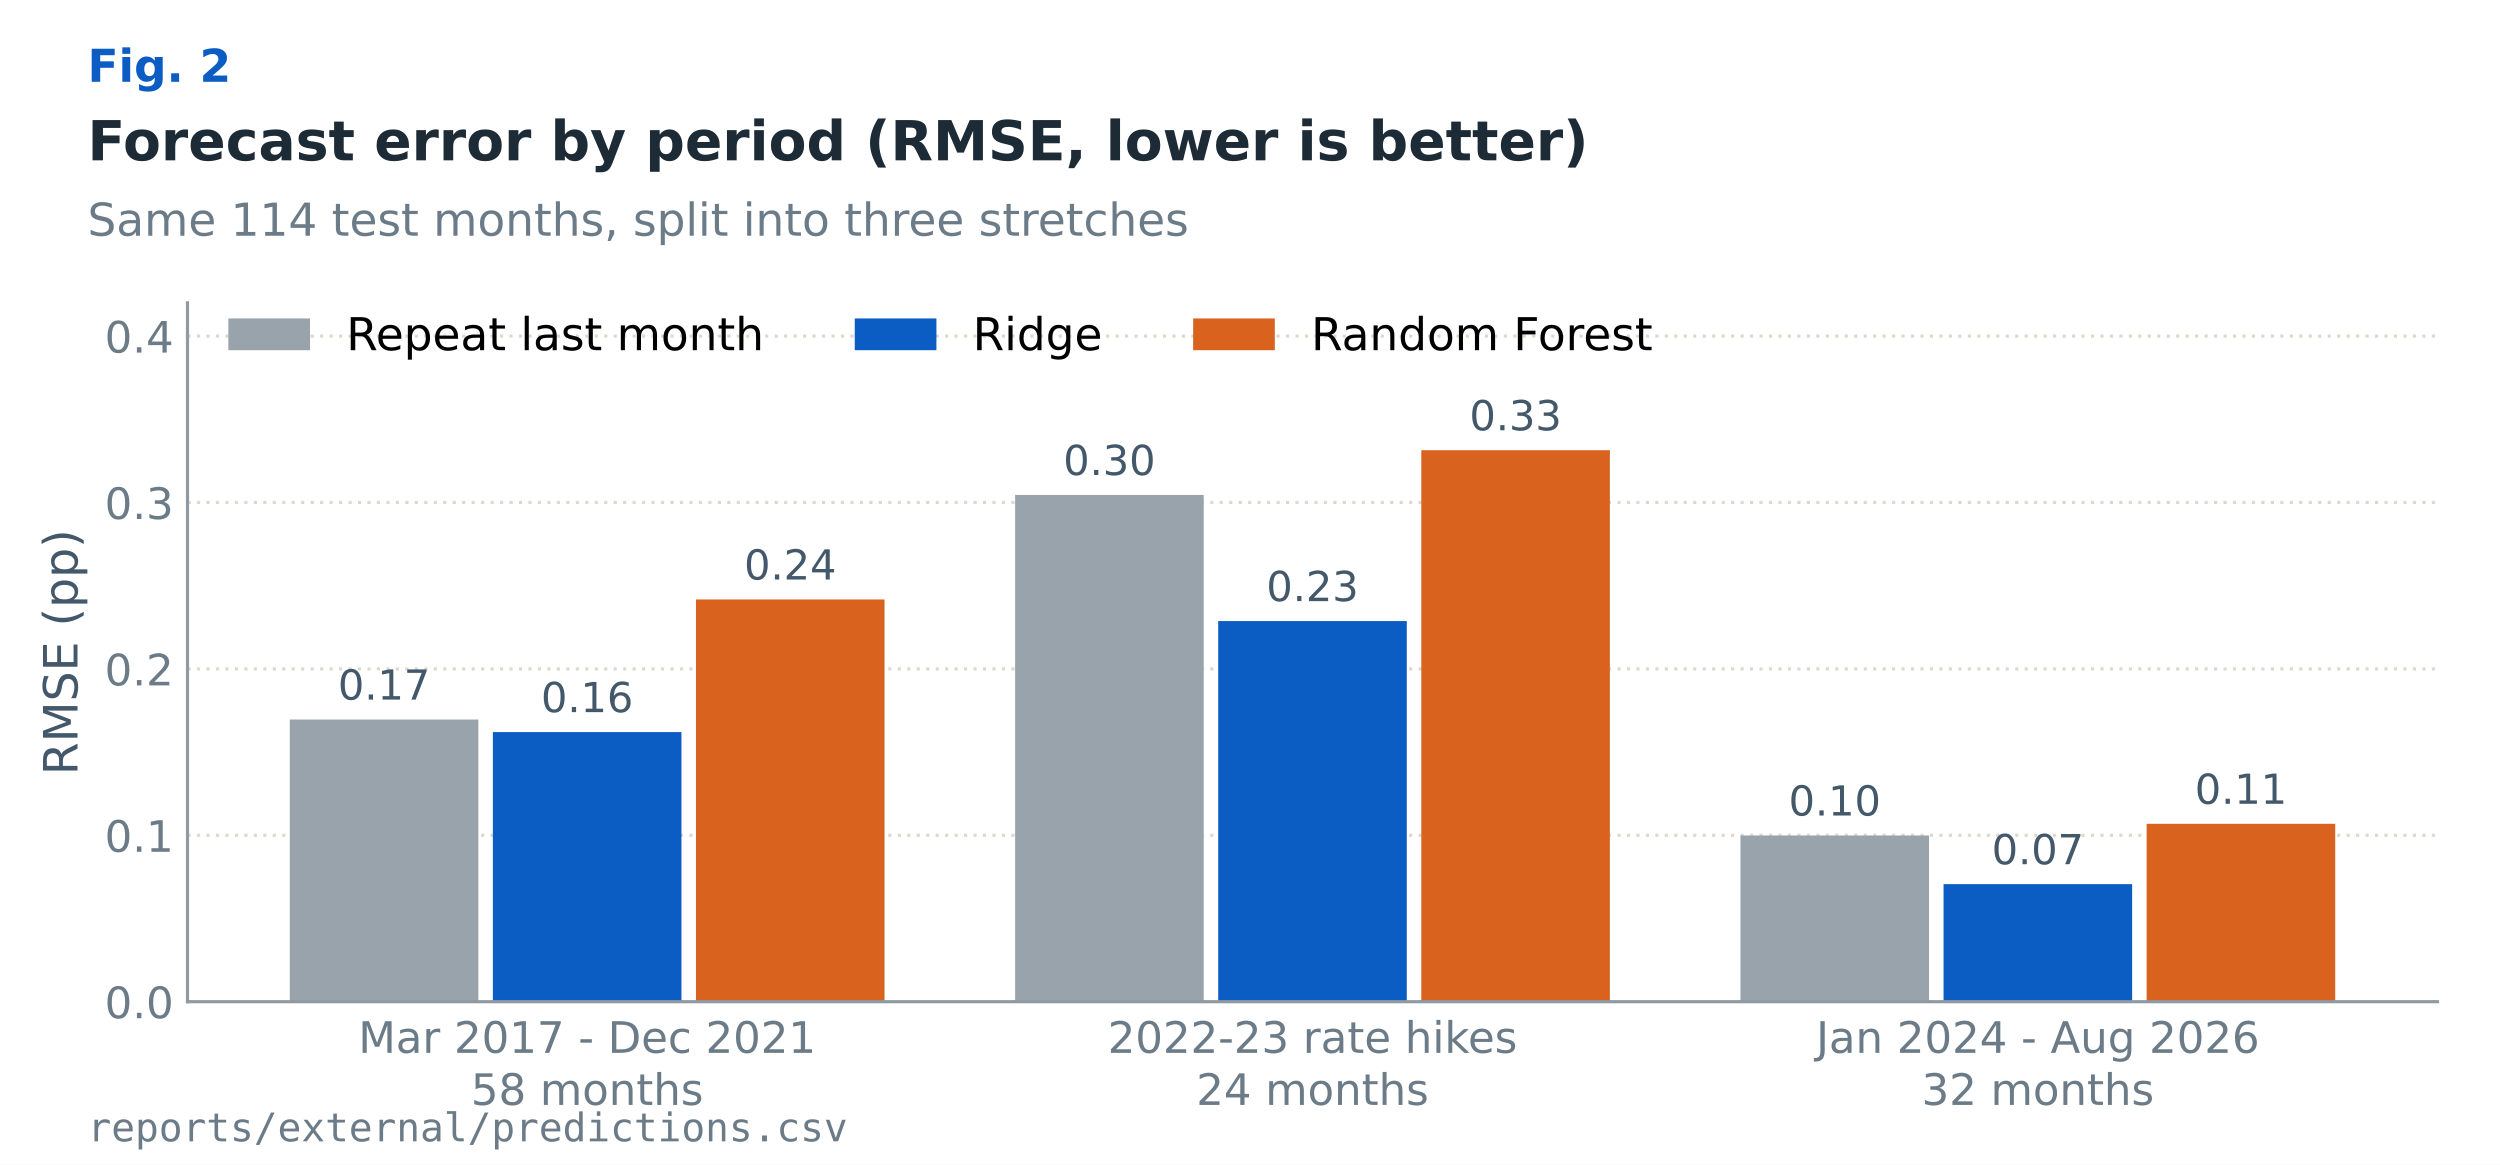
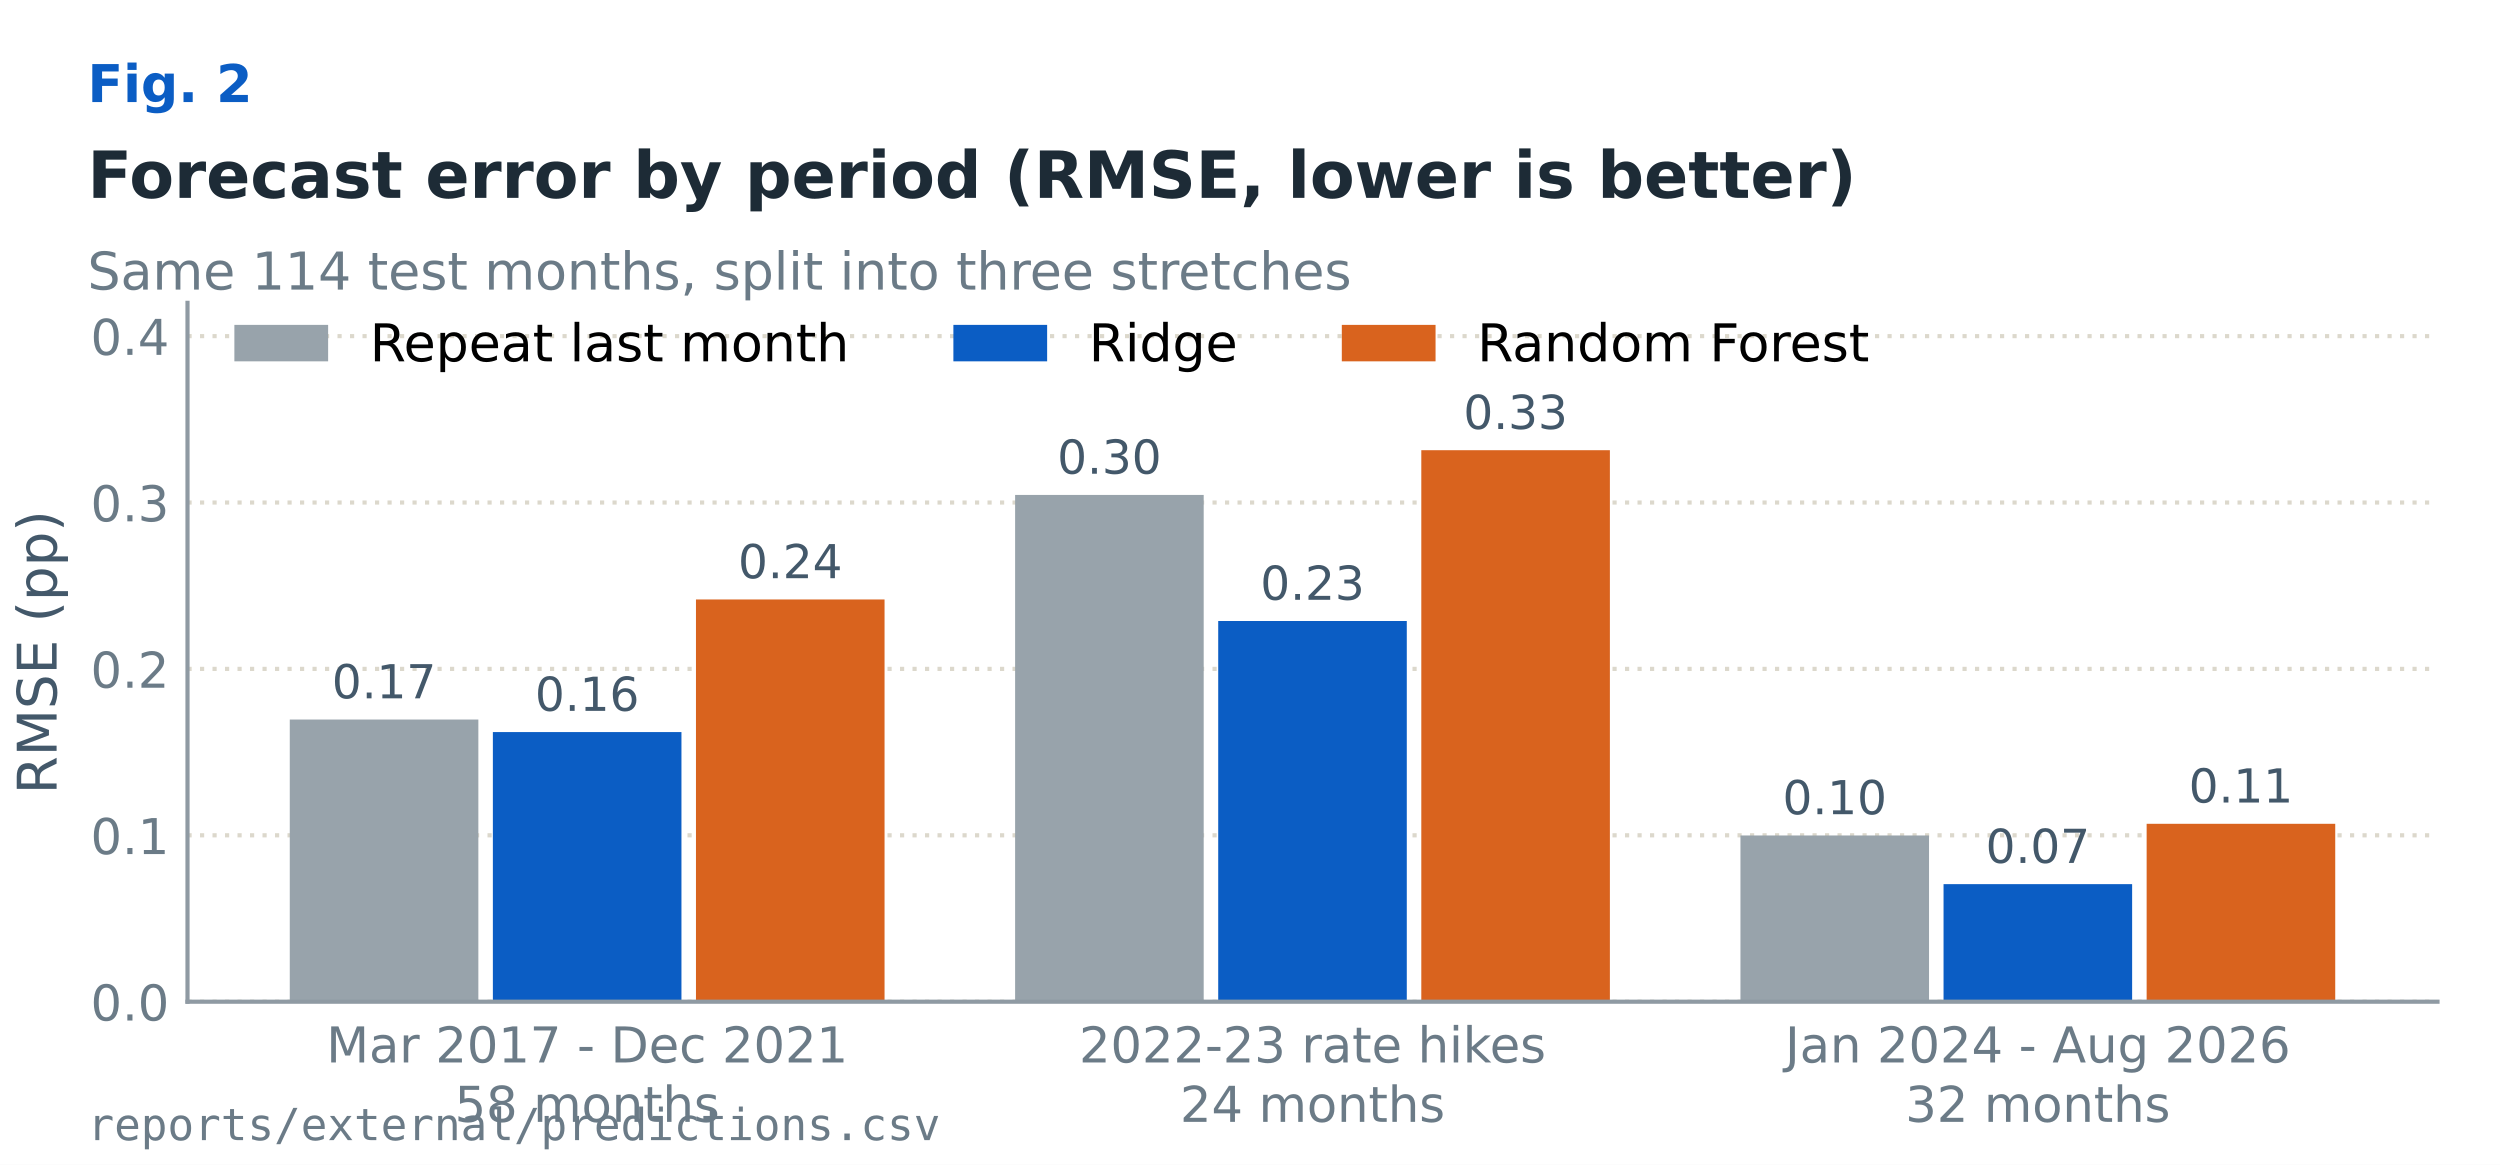
- <svg xmlns="http://www.w3.org/2000/svg" role="img" aria-label="Forecast error by period. RMSE in percentage points for repeating last month, Ridge and Random Forest in three stretches of the test period: March 2017 to December 2021, the 2022-23 rate hikes, and January 2024 to August 2026." width="633.6pt" height="295.2pt" viewBox="0 0 633.6 295.2" version="1.1">
+ <svg xmlns="http://www.w3.org/2000/svg" role="img" aria-label="Forecast error by period. RMSE in percentage points for repeating last month, Ridge and Random Forest in three stretches of the test period: March 2017 to December 2021, the 2022-23 rate hikes, and January 2024 to August 2026." width="480pt" height="223.636pt" viewBox="0 0 480 223.636" version="1.1">
  <defs>
    <style type="text/css">*{stroke-linejoin: round; stroke-linecap: butt}</style>
  </defs>
  <g id="figure_1">
    <g id="patch_1">
-       <path d="M 0 295.2  L 633.6 295.2  L 633.6 0  L 0 0  z " style="fill: #ffffff" />
+       <path d="M 0 223.636  L 480 223.636  L 480 0  L 0 0  z " style="fill: #ffffff" />
    </g>
    <g id="axes_1">
      <g id="patch_2">
-         <path d="M 47.52 253.872  L 617.76 253.872  L 617.76 76.752  L 47.52 76.752  z " style="fill: #ffffff" />
+         <path d="M 36 192.327  L 468 192.327  L 468 58.145  L 36 58.145  z " style="fill: #ffffff" />
      </g>
      <g id="matplotlib.axis_1">
        <g id="xtick_1">
          <g id="line2d_1" />
          <g id="text_1">
-             <text style="font-size: 11px; font-family: Tahoma, Verdana, 'DejaVu Sans', sans-serif; fill: #6b7b87" transform="translate(90.81873 266.8305)">Mar 2017 - Dec 2021</text>
-             <text style="font-size: 11px; font-family: Tahoma, Verdana, 'DejaVu Sans', sans-serif; fill: #6b7b87" transform="translate(119.3483 280.0335)">58 months</text>
+             <text style="font-size: 9.5px; font-family: Tahoma, Verdana, 'DejaVu Sans', sans-serif; fill: #6b7b87" transform="translate(62.65145 203.996)">Mar 2017 - Dec 2021</text>
+             <text style="font-size: 9.5px; font-family: Tahoma, Verdana, 'DejaVu Sans', sans-serif; fill: #6b7b87" transform="translate(87.2906 215.3986)">58 months</text>
          </g>
        </g>
        <g id="xtick_2">
          <g id="line2d_2" />
          <g id="text_2">
-             <text style="font-size: 11px; font-family: Tahoma, Verdana, 'DejaVu Sans', sans-serif; fill: #6b7b87" transform="translate(280.7398 266.8314)">2022-23 rate hikes</text>
-             <text style="font-size: 11px; font-family: Tahoma, Verdana, 'DejaVu Sans', sans-serif; fill: #6b7b87" transform="translate(303.178 280.0344)">24 months</text>
+             <text style="font-size: 9.5px; font-family: Tahoma, Verdana, 'DejaVu Sans', sans-serif; fill: #6b7b87" transform="translate(207.1771 203.9967)">2022-23 rate hikes</text>
+             <text style="font-size: 9.5px; font-family: Tahoma, Verdana, 'DejaVu Sans', sans-serif; fill: #6b7b87" transform="translate(226.5556 215.3993)">24 months</text>
          </g>
        </g>
        <g id="xtick_3">
          <g id="line2d_3" />
          <g id="text_3">
-             <text style="font-size: 11px; font-family: Tahoma, Verdana, 'DejaVu Sans', sans-serif; fill: #6b7b87" transform="translate(460.2804 266.8305)">Jan 2024 - Aug 2026</text>
-             <text style="font-size: 11px; font-family: Tahoma, Verdana, 'DejaVu Sans', sans-serif; fill: #6b7b87" transform="translate(487.0078 280.0335)">32 months</text>
+             <text style="font-size: 9.5px; font-family: Tahoma, Verdana, 'DejaVu Sans', sans-serif; fill: #6b7b87" transform="translate(342.7378 203.996)">Jan 2024 - Aug 2026</text>
+             <text style="font-size: 9.5px; font-family: Tahoma, Verdana, 'DejaVu Sans', sans-serif; fill: #6b7b87" transform="translate(365.8206 215.3986)">32 months</text>
          </g>
        </g>
      </g>
      <g id="matplotlib.axis_2">
        <g id="ytick_1">
          <g id="line2d_4">
-             <path d="M 47.52 253.872  L 617.76 253.872  " clip-path="url(#p48a9db568a)" style="fill: none; stroke-dasharray: 0.8,1.6; stroke-dashoffset: 0; stroke: #dcd8cc; stroke-width: 0.8" />
+             <path d="M 36 192.327  L 468 192.327  " clip-path="url(#pc9b976f5c7)" style="fill: none; stroke-dasharray: 0.8,1.6; stroke-dashoffset: 0; stroke: #dcd8cc; stroke-width: 0.8" />
          </g>
          <g id="line2d_5" />
          <g id="text_4">
-             <text style="font-size: 11px; font-family: Tahoma, Verdana, 'DejaVu Sans', sans-serif; text-anchor: end; fill: #6b7b87" x="44.02" y="258.051" transform="rotate(-0 44.02 258.0507)">0.0</text>
+             <text style="font-size: 9.5px; font-family: Tahoma, Verdana, 'DejaVu Sans', sans-serif; text-anchor: end; fill: #6b7b87" x="32.5" y="195.936" transform="rotate(-0 32.5 195.9362)">0.0</text>
          </g>
        </g>
        <g id="ytick_2">
          <g id="line2d_6">
-             <path d="M 47.52 211.701  L 617.76 211.701  " clip-path="url(#p48a9db568a)" style="fill: none; stroke-dasharray: 0.8,1.6; stroke-dashoffset: 0; stroke: #dcd8cc; stroke-width: 0.8" />
+             <path d="M 36 160.379  L 468 160.379  " clip-path="url(#pc9b976f5c7)" style="fill: none; stroke-dasharray: 0.8,1.6; stroke-dashoffset: 0; stroke: #dcd8cc; stroke-width: 0.8" />
          </g>
          <g id="line2d_7" />
          <g id="text_5">
-             <text style="font-size: 11px; font-family: Tahoma, Verdana, 'DejaVu Sans', sans-serif; text-anchor: end; fill: #6b7b87" x="44.02" y="215.879" transform="rotate(-0 44.02 215.8793)">0.1</text>
+             <text style="font-size: 9.5px; font-family: Tahoma, Verdana, 'DejaVu Sans', sans-serif; text-anchor: end; fill: #6b7b87" x="32.5" y="163.988" transform="rotate(-0 32.5 163.9881)">0.1</text>
          </g>
        </g>
        <g id="ytick_3">
          <g id="line2d_8">
-             <path d="M 47.52 169.529  L 617.76 169.529  " clip-path="url(#p48a9db568a)" style="fill: none; stroke-dasharray: 0.8,1.6; stroke-dashoffset: 0; stroke: #dcd8cc; stroke-width: 0.8" />
+             <path d="M 36 128.431  L 468 128.431  " clip-path="url(#pc9b976f5c7)" style="fill: none; stroke-dasharray: 0.8,1.6; stroke-dashoffset: 0; stroke: #dcd8cc; stroke-width: 0.8" />
          </g>
          <g id="line2d_9" />
          <g id="text_6">
-             <text style="font-size: 11px; font-family: Tahoma, Verdana, 'DejaVu Sans', sans-serif; text-anchor: end; fill: #6b7b87" x="44.02" y="173.708" transform="rotate(-0 44.02 173.7079)">0.2</text>
+             <text style="font-size: 9.5px; font-family: Tahoma, Verdana, 'DejaVu Sans', sans-serif; text-anchor: end; fill: #6b7b87" x="32.5" y="132.04" transform="rotate(-0 32.5 132.0401)">0.2</text>
          </g>
        </g>
        <g id="ytick_4">
          <g id="line2d_10">
-             <path d="M 47.52 127.358  L 617.76 127.358  " clip-path="url(#p48a9db568a)" style="fill: none; stroke-dasharray: 0.8,1.6; stroke-dashoffset: 0; stroke: #dcd8cc; stroke-width: 0.8" />
+             <path d="M 36 96.483  L 468 96.483  " clip-path="url(#pc9b976f5c7)" style="fill: none; stroke-dasharray: 0.8,1.6; stroke-dashoffset: 0; stroke: #dcd8cc; stroke-width: 0.8" />
          </g>
          <g id="line2d_11" />
          <g id="text_7">
-             <text style="font-size: 11px; font-family: Tahoma, Verdana, 'DejaVu Sans', sans-serif; text-anchor: end; fill: #6b7b87" x="44.02" y="131.536" transform="rotate(-0 44.02 131.5364)">0.3</text>
+             <text style="font-size: 9.5px; font-family: Tahoma, Verdana, 'DejaVu Sans', sans-serif; text-anchor: end; fill: #6b7b87" x="32.5" y="100.092" transform="rotate(-0 32.5 100.092)">0.3</text>
          </g>
        </g>
        <g id="ytick_5">
          <g id="line2d_12">
-             <path d="M 47.52 85.186  L 617.76 85.186  " clip-path="url(#p48a9db568a)" style="fill: none; stroke-dasharray: 0.8,1.6; stroke-dashoffset: 0; stroke: #dcd8cc; stroke-width: 0.8" />
+             <path d="M 36 64.535  L 468 64.535  " clip-path="url(#pc9b976f5c7)" style="fill: none; stroke-dasharray: 0.8,1.6; stroke-dashoffset: 0; stroke: #dcd8cc; stroke-width: 0.8" />
          </g>
          <g id="line2d_13" />
          <g id="text_8">
-             <text style="font-size: 11px; font-family: Tahoma, Verdana, 'DejaVu Sans', sans-serif; text-anchor: end; fill: #6b7b87" x="44.02" y="89.365" transform="rotate(-0 44.02 89.365)">0.4</text>
+             <text style="font-size: 9.5px; font-family: Tahoma, Verdana, 'DejaVu Sans', sans-serif; text-anchor: end; fill: #6b7b87" x="32.5" y="68.144" transform="rotate(-0 32.5 68.14395)">0.4</text>
          </g>
        </g>
        <g id="text_9">
-           <text style="font-size: 12px; font-family: Tahoma, Verdana, 'DejaVu Sans', sans-serif; text-anchor: middle; fill: #43586a" x="19.644" y="165.312" transform="rotate(-90 19.64375 165.312)">RMSE (pp)</text>
+           <text style="font-size: 10.5px; font-family: Tahoma, Verdana, 'DejaVu Sans', sans-serif; text-anchor: middle; fill: #43586a" x="10.87" y="125.236" transform="rotate(-90 10.86957 125.2364)">RMSE (pp)</text>
        </g>
      </g>
      <g id="patch_3">
-         <path d="M 73.44 253.872  L 121.236 253.872  L 121.236 182.36  L 73.44 182.36  z " clip-path="url(#p48a9db568a)" style="fill: #98a3ab" />
+         <path d="M 55.636 192.327  L 91.845 192.327  L 91.845 138.152  L 55.636 138.152  z " clip-path="url(#pc9b976f5c7)" style="fill: #98a3ab" />
      </g>
      <g id="patch_4">
-         <path d="M 257.27 253.872  L 305.066 253.872  L 305.066 125.442  L 257.27 125.442  z " clip-path="url(#p48a9db568a)" style="fill: #98a3ab" />
+         <path d="M 194.901 192.327  L 231.11 192.327  L 231.11 95.032  L 194.901 95.032  z " clip-path="url(#pc9b976f5c7)" style="fill: #98a3ab" />
      </g>
      <g id="patch_5">
-         <path d="M 441.1 253.872  L 488.895 253.872  L 488.895 211.74  L 441.1 211.74  z " clip-path="url(#p48a9db568a)" style="fill: #98a3ab" />
+         <path d="M 334.166 192.327  L 370.375 192.327  L 370.375 160.409  L 334.166 160.409  z " clip-path="url(#pc9b976f5c7)" style="fill: #98a3ab" />
      </g>
      <g id="patch_6">
-         <path d="M 124.912 253.872  L 172.708 253.872  L 172.708 185.536  L 124.912 185.536  z " clip-path="url(#p48a9db568a)" style="fill: #0b5dc4" />
+         <path d="M 94.631 192.327  L 130.839 192.327  L 130.839 140.558  L 94.631 140.558  z " clip-path="url(#pc9b976f5c7)" style="fill: #0b5dc4" />
      </g>
      <g id="patch_7">
-         <path d="M 308.742 253.872  L 356.538 253.872  L 356.538 157.395  L 308.742 157.395  z " clip-path="url(#p48a9db568a)" style="fill: #0b5dc4" />
+         <path d="M 233.896 192.327  L 270.104 192.327  L 270.104 119.238  L 233.896 119.238  z " clip-path="url(#pc9b976f5c7)" style="fill: #0b5dc4" />
      </g>
      <g id="patch_8">
-         <path d="M 492.572 253.872  L 540.368 253.872  L 540.368 224.079  L 492.572 224.079  z " clip-path="url(#p48a9db568a)" style="fill: #0b5dc4" />
+         <path d="M 373.161 192.327  L 409.369 192.327  L 409.369 169.757  L 373.161 169.757  z " clip-path="url(#pc9b976f5c7)" style="fill: #0b5dc4" />
      </g>
      <g id="patch_9">
-         <path d="M 176.385 253.872  L 224.18 253.872  L 224.18 151.928  L 176.385 151.928  z " clip-path="url(#p48a9db568a)" style="fill: #d9631e" />
+         <path d="M 133.625 192.327  L 169.834 192.327  L 169.834 115.097  L 133.625 115.097  z " clip-path="url(#pc9b976f5c7)" style="fill: #d9631e" />
      </g>
      <g id="patch_10">
-         <path d="M 360.214 253.872  L 408.01 253.872  L 408.01 114.101  L 360.214 114.101  z " clip-path="url(#p48a9db568a)" style="fill: #d9631e" />
+         <path d="M 272.89 192.327  L 309.099 192.327  L 309.099 86.44  L 272.89 86.44  z " clip-path="url(#pc9b976f5c7)" style="fill: #d9631e" />
      </g>
      <g id="patch_11">
-         <path d="M 544.044 253.872  L 591.84 253.872  L 591.84 208.777  L 544.044 208.777  z " clip-path="url(#p48a9db568a)" style="fill: #d9631e" />
+         <path d="M 412.155 192.327  L 448.364 192.327  L 448.364 158.164  L 412.155 158.164  z " clip-path="url(#pc9b976f5c7)" style="fill: #d9631e" />
      </g>
      <g id="patch_12">
-         <path d="M 47.52 253.872  L 47.52 76.752  " style="fill: none; stroke: #8f9aa3; stroke-width: 0.8; stroke-linejoin: miter; stroke-linecap: square" />
+         <path d="M 36 192.327  L 36 58.145  " style="fill: none; stroke: #8f9aa3; stroke-width: 0.8; stroke-linejoin: miter; stroke-linecap: square" />
      </g>
      <g id="patch_13">
-         <path d="M 47.52 253.872  L 617.76 253.872  " style="fill: none; stroke: #8f9aa3; stroke-width: 0.8; stroke-linejoin: miter; stroke-linecap: square" />
+         <path d="M 36 192.327  L 468 192.327  " style="fill: none; stroke: #8f9aa3; stroke-width: 0.8; stroke-linejoin: miter; stroke-linecap: square" />
      </g>
      <g id="text_10">
-         <text style="font-size: 10.5px; font-family: Tahoma, Verdana, 'DejaVu Sans', sans-serif; text-anchor: middle; fill: #43586a" x="97.338" y="177.308" transform="rotate(-0 97.33787 177.3077)">0.17</text>
+         <text style="font-size: 9px; font-family: Tahoma, Verdana, 'DejaVu Sans', sans-serif; text-anchor: middle; fill: #43586a" x="73.741" y="134.073" transform="rotate(-0 73.74081 134.0728)">0.17</text>
      </g>
      <g id="text_11">
-         <text style="font-size: 10.5px; font-family: Tahoma, Verdana, 'DejaVu Sans', sans-serif; text-anchor: middle; fill: #43586a" x="281.168" y="120.39" transform="rotate(-0 281.1677 120.3895)">0.30</text>
+         <text style="font-size: 9px; font-family: Tahoma, Verdana, 'DejaVu Sans', sans-serif; text-anchor: middle; fill: #43586a" x="213.006" y="90.953" transform="rotate(-0 213.0058 90.95304)">0.30</text>
      </g>
      <g id="text_12">
-         <text style="font-size: 10.5px; font-family: Tahoma, Verdana, 'DejaVu Sans', sans-serif; text-anchor: middle; fill: #43586a" x="464.997" y="206.687" transform="rotate(-0 464.9974 206.6874)">0.10</text>
+         <text style="font-size: 9px; font-family: Tahoma, Verdana, 'DejaVu Sans', sans-serif; text-anchor: middle; fill: #43586a" x="352.271" y="156.33" transform="rotate(-0 352.2708 156.3302)">0.10</text>
      </g>
      <g id="text_13">
-         <text style="font-size: 10.5px; font-family: Tahoma, Verdana, 'DejaVu Sans', sans-serif; text-anchor: middle; fill: #43586a" x="148.81" y="180.484" transform="rotate(-0 148.8102 180.4837)">0.16</text>
+         <text style="font-size: 9px; font-family: Tahoma, Verdana, 'DejaVu Sans', sans-serif; text-anchor: middle; fill: #43586a" x="112.735" y="136.479" transform="rotate(-0 112.735 136.4789)">0.16</text>
      </g>
      <g id="text_14">
-         <text style="font-size: 10.5px; font-family: Tahoma, Verdana, 'DejaVu Sans', sans-serif; text-anchor: middle; fill: #43586a" x="332.64" y="152.342" transform="rotate(-0 332.64 152.342)">0.23</text>
+         <text style="font-size: 9px; font-family: Tahoma, Verdana, 'DejaVu Sans', sans-serif; text-anchor: middle; fill: #43586a" x="252" y="115.159" transform="rotate(-0 252 115.1594)">0.23</text>
      </g>
      <g id="text_15">
-         <text style="font-size: 10.5px; font-family: Tahoma, Verdana, 'DejaVu Sans', sans-serif; text-anchor: middle; fill: #43586a" x="516.47" y="219.026" transform="rotate(-0 516.4698 219.0264)">0.07</text>
+         <text style="font-size: 9px; font-family: Tahoma, Verdana, 'DejaVu Sans', sans-serif; text-anchor: middle; fill: #43586a" x="391.265" y="165.678" transform="rotate(-0 391.265 165.678)">0.07</text>
      </g>
      <g id="text_16">
-         <text style="font-size: 10.5px; font-family: Tahoma, Verdana, 'DejaVu Sans', sans-serif; text-anchor: middle; fill: #43586a" x="200.283" y="146.875" transform="rotate(-0 200.2826 146.8751)">0.24</text>
+         <text style="font-size: 9px; font-family: Tahoma, Verdana, 'DejaVu Sans', sans-serif; text-anchor: middle; fill: #43586a" x="151.729" y="111.018" transform="rotate(-0 151.7292 111.0179)">0.24</text>
      </g>
      <g id="text_17">
-         <text style="font-size: 10.5px; font-family: Tahoma, Verdana, 'DejaVu Sans', sans-serif; text-anchor: middle; fill: #43586a" x="384.112" y="109.049" transform="rotate(-0 384.1123 109.0485)">0.33</text>
+         <text style="font-size: 9px; font-family: Tahoma, Verdana, 'DejaVu Sans', sans-serif; text-anchor: middle; fill: #43586a" x="290.994" y="82.361" transform="rotate(-0 290.9942 82.36137)">0.33</text>
      </g>
      <g id="text_18">
-         <text style="font-size: 10.5px; font-family: Tahoma, Verdana, 'DejaVu Sans', sans-serif; text-anchor: middle; fill: #43586a" x="567.942" y="203.724" transform="rotate(-0 567.9421 203.7243)">0.11</text>
+         <text style="font-size: 9px; font-family: Tahoma, Verdana, 'DejaVu Sans', sans-serif; text-anchor: middle; fill: #43586a" x="430.259" y="154.085" transform="rotate(-0 430.2592 154.0854)">0.11</text>
      </g>
      <g id="legend_1">
        <g id="patch_14">
-           <path d="M 57.87 88.755  L 78.57 88.755  L 78.57 80.705  L 57.87 80.705  z " style="fill: #98a3ab" />
+           <path d="M 45 69.377  L 63 69.377  L 63 62.377  L 45 62.377  z " style="fill: #98a3ab" />
        </g>
        <g id="text_19">
-           <text style="font-size: 11.5px; font-family: Tahoma, Verdana, 'DejaVu Sans', sans-serif; text-anchor: start" x="87.77" y="88.755" transform="rotate(-0 87.77 88.7554)">Repeat last month</text>
+           <text style="font-size: 10px; font-family: Tahoma, Verdana, 'DejaVu Sans', sans-serif; text-anchor: start" x="71" y="69.377" transform="rotate(-0 71 69.37662)">Repeat last month</text>
        </g>
        <g id="patch_15">
-           <path d="M 216.627 88.755  L 237.327 88.755  L 237.327 80.705  L 216.627 80.705  z " style="fill: #0b5dc4" />
+           <path d="M 183.05 69.377  L 201.05 69.377  L 201.05 62.377  L 183.05 62.377  z " style="fill: #0b5dc4" />
        </g>
        <g id="text_20">
-           <text style="font-size: 11.5px; font-family: Tahoma, Verdana, 'DejaVu Sans', sans-serif; text-anchor: start" x="246.528" y="88.755" transform="rotate(-0 246.5275 88.7554)">Ridge</text>
+           <text style="font-size: 10px; font-family: Tahoma, Verdana, 'DejaVu Sans', sans-serif; text-anchor: start" x="209.05" y="69.377" transform="rotate(-0 209.05 69.37662)">Ridge</text>
        </g>
        <g id="patch_16">
-           <path d="M 302.391 88.755  L 323.091 88.755  L 323.091 80.705  L 302.391 80.705  z " style="fill: #d9631e" />
+           <path d="M 257.627 69.377  L 275.627 69.377  L 275.627 62.377  L 257.627 62.377  z " style="fill: #d9631e" />
        </g>
        <g id="text_21">
-           <text style="font-size: 11.5px; font-family: Tahoma, Verdana, 'DejaVu Sans', sans-serif; text-anchor: start" x="332.291" y="88.755" transform="rotate(-0 332.2905 88.7554)">Random Forest</text>
+           <text style="font-size: 10px; font-family: Tahoma, Verdana, 'DejaVu Sans', sans-serif; text-anchor: start" x="283.627" y="69.377" transform="rotate(-0 283.6266 69.37662)">Random Forest</text>
        </g>
      </g>
    </g>
    <g id="text_22">
-       <text style="font-weight: 700; font-size: 11.5px; font-family: Tahoma, Verdana, 'DejaVu Sans', sans-serif; text-anchor: start; fill: #0b5dc4" x="22.176" y="20.738" transform="rotate(-0 22.176 20.7382)">Fig. 2</text>
+       <text style="font-weight: 700; font-size: 10px; font-family: Tahoma, Verdana, 'DejaVu Sans', sans-serif; text-anchor: start; fill: #0b5dc4" x="16.8" y="19.598" transform="rotate(-0 16.8 19.59844)">Fig. 2</text>
    </g>
    <g id="text_23">
-       <text style="font-weight: 700; font-size: 14px; font-family: Tahoma, Verdana, 'DejaVu Sans', sans-serif; text-anchor: start; fill: #1d2b36" x="22.176" y="40.638" transform="rotate(-0 22.176 40.63781)">Forecast error by period (RMSE, lower is better)</text>
+       <text style="font-weight: 700; font-size: 12.5px; font-family: Tahoma, Verdana, 'DejaVu Sans', sans-serif; text-anchor: start; fill: #1d2b36" x="16.8" y="37.998" transform="rotate(-0 16.8 37.99805)">Forecast error by period (RMSE, lower is better)</text>
    </g>
    <g id="text_24">
-       <text style="font-size: 11.5px; font-family: Tahoma, Verdana, 'DejaVu Sans', sans-serif; text-anchor: start; fill: #6b7b87" x="22.176" y="59.738" transform="rotate(-0 22.176 59.7382)">Same 114 test months, split into three stretches</text>
+       <text style="font-size: 10px; font-family: Tahoma, Verdana, 'DejaVu Sans', sans-serif; text-anchor: start; fill: #6b7b87" x="16.8" y="55.598" transform="rotate(-0 16.8 55.59844)">Same 114 test months, split into three stretches</text>
    </g>
    <g id="text_25">
-       <text style="font-size: 10px; font-family: Consolas, Menlo, 'DejaVu Sans Mono', monospace; text-anchor: start; fill: #6b7b87" x="22.176" y="289.255" transform="rotate(-0 22.176 289.2553)">reports/external/predictions.csv</text>
+       <text style="font-size: 8.5px; font-family: Consolas, Menlo, 'DejaVu Sans Mono', monospace; text-anchor: start; fill: #6b7b87" x="16.8" y="218.911" transform="rotate(-0 16.8 218.9107)">reports/external/predictions.csv</text>
    </g>
  </g>
  <defs>
-     <clipPath id="p48a9db568a">
-       <rect x="47.52" y="76.752" width="570.24" height="177.12" />
+     <clipPath id="pc9b976f5c7">
+       <rect x="36" y="58.145" width="432" height="134.182" />
    </clipPath>
  </defs>
</svg>
